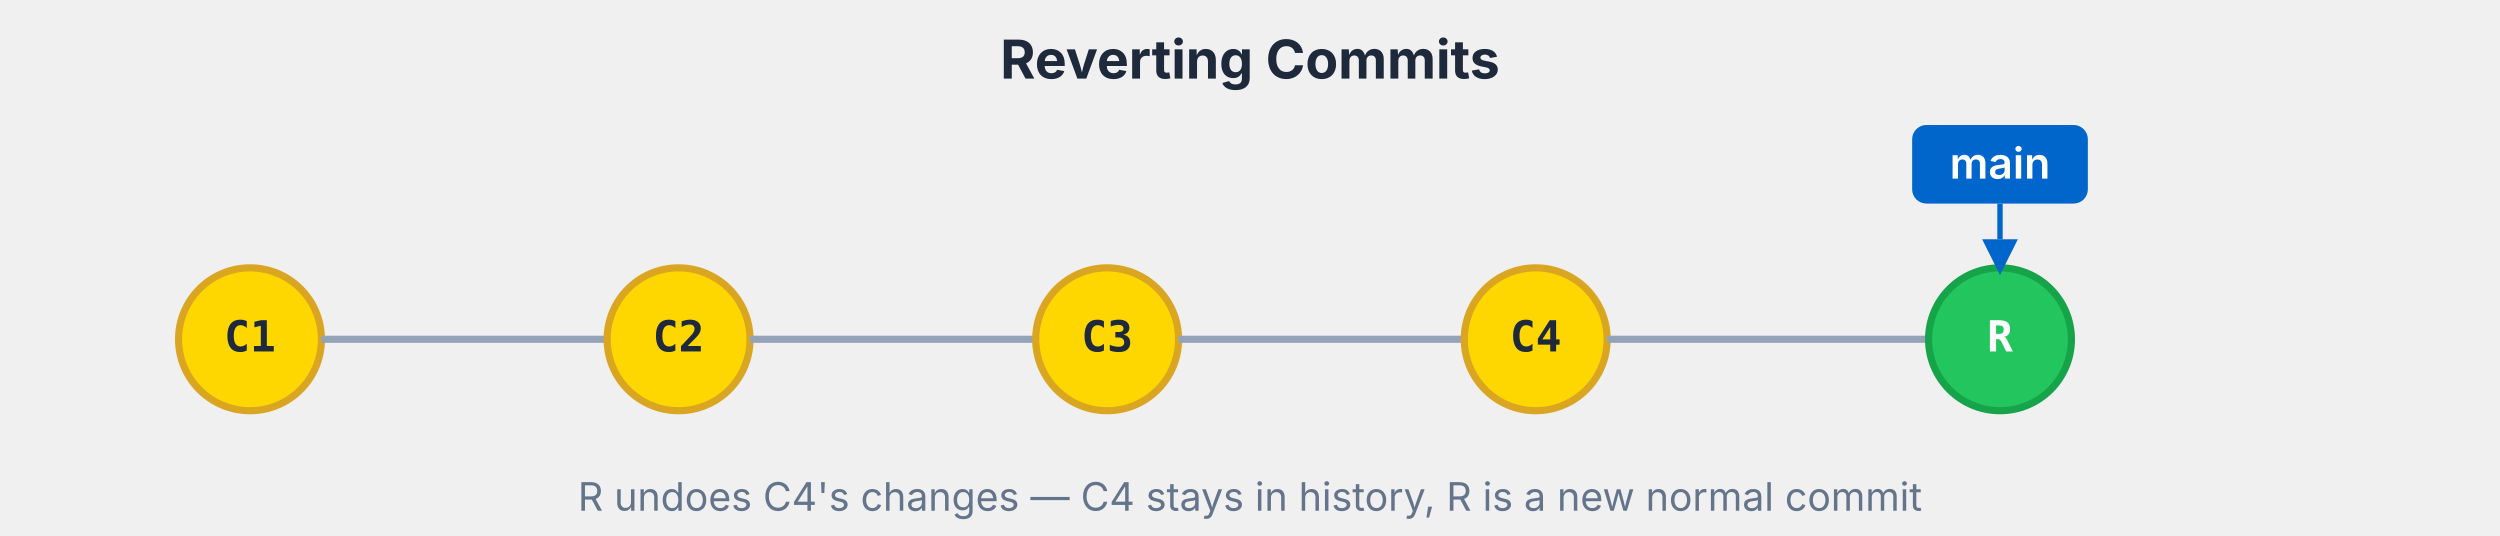
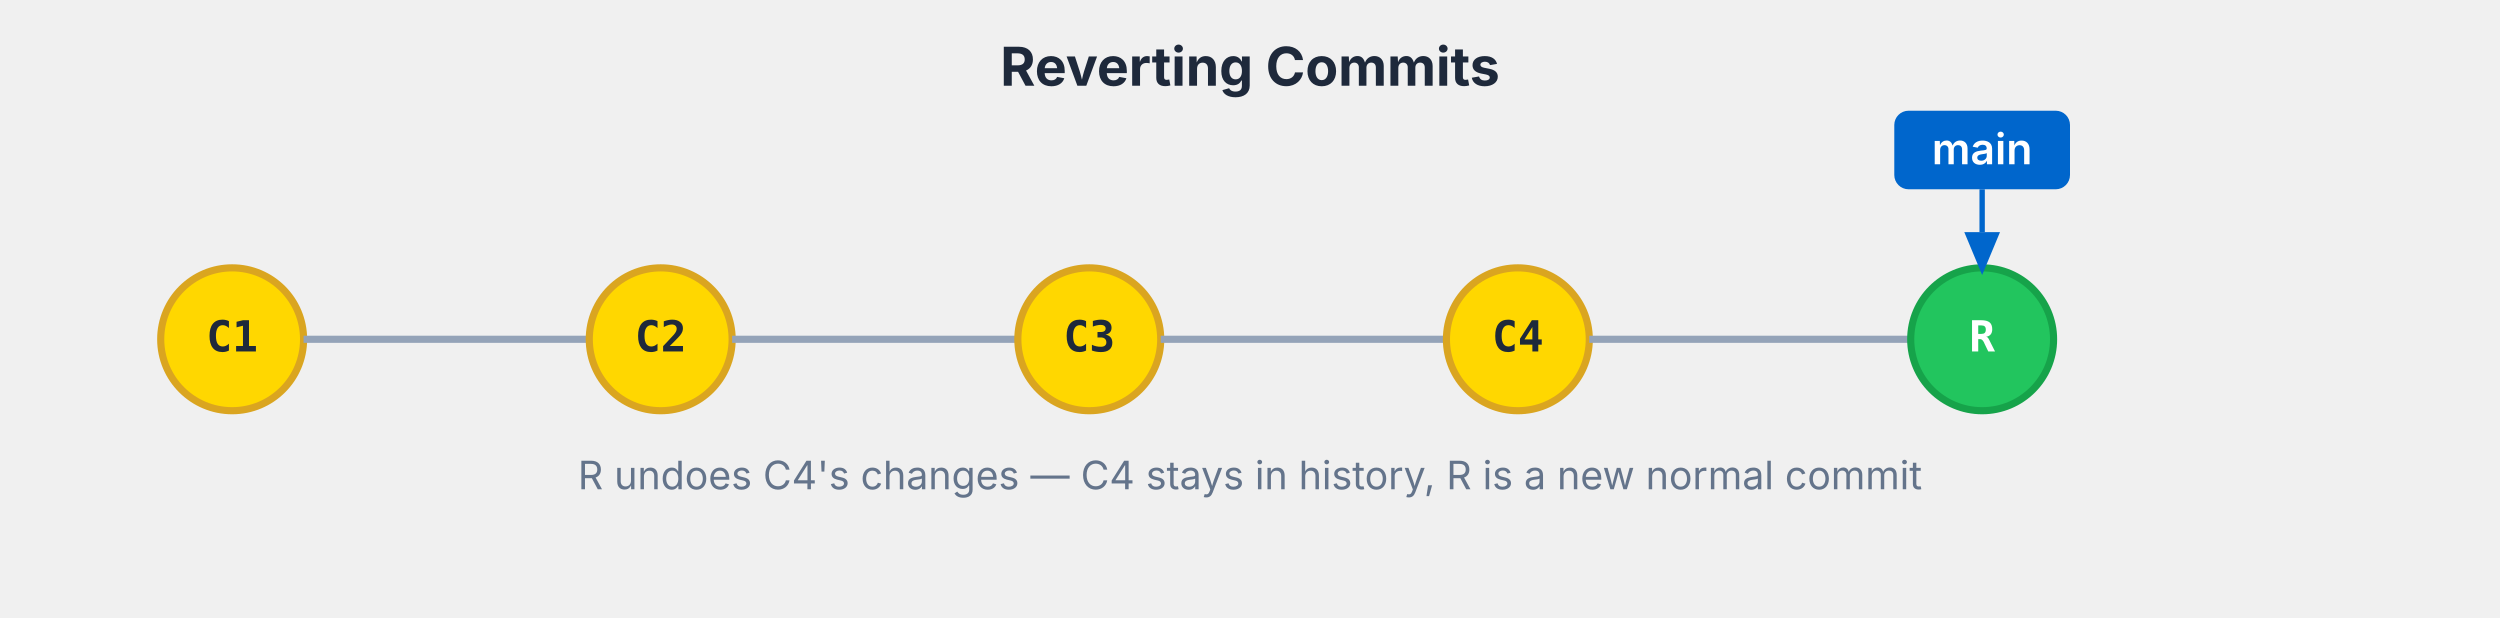
- <svg xmlns="http://www.w3.org/2000/svg" viewBox="0 0 700 150">
-   <text x="350" y="22" font-family="-apple-system, BlinkMacSystemFont, 'Segoe UI', sans-serif" font-size="15" font-weight="bold" text-anchor="middle" fill="#1e293b">Reverting Commits</text>
-   <circle cx="70" cy="95" r="20" fill="#FFD700" stroke="#DAA520" stroke-width="2" opacity="1" />
-   <text x="70" y="95" font-family="monospace" font-size="12" font-weight="bold" text-anchor="middle" dominant-baseline="middle" fill="#1e293b" opacity="1">C1</text>
-   <line x1="90" y1="95" x2="170" y2="95" stroke="#94a3b8" stroke-width="2" fill="none" />
-   <circle cx="190" cy="95" r="20" fill="#FFD700" stroke="#DAA520" stroke-width="2" opacity="1" />
-   <text x="190" y="95" font-family="monospace" font-size="12" font-weight="bold" text-anchor="middle" dominant-baseline="middle" fill="#1e293b" opacity="1">C2</text>
-   <line x1="210" y1="95" x2="290" y2="95" stroke="#94a3b8" stroke-width="2" fill="none" />
-   <circle cx="310" cy="95" r="20" fill="#FFD700" stroke="#DAA520" stroke-width="2" opacity="1" />
-   <text x="310" y="95" font-family="monospace" font-size="12" font-weight="bold" text-anchor="middle" dominant-baseline="middle" fill="#1e293b" opacity="1">C3</text>
-   <line x1="330" y1="95" x2="410" y2="95" stroke="#94a3b8" stroke-width="2" fill="none" />
-   <circle cx="430" cy="95" r="20" fill="#FFD700" stroke="#DAA520" stroke-width="2" opacity="1" />
-   <text x="430" y="95" font-family="monospace" font-size="12" font-weight="bold" text-anchor="middle" dominant-baseline="middle" fill="#1e293b" opacity="1">C4</text>
-   <line x1="450" y1="95" x2="540" y2="95" stroke="#94a3b8" stroke-width="2" fill="none" />
-   <circle cx="560" cy="95" r="20" fill="#22C55E" stroke="#16A34A" stroke-width="2" opacity="1" />
-   <text x="560" y="95" font-family="monospace" font-size="12" font-weight="bold" text-anchor="middle" dominant-baseline="middle" fill="white" opacity="1">R</text>
-   <rect x="535.4" y="35.0" width="49.2" height="22" rx="4" fill="#0066CC" />
-   <text x="560" y="50.0" font-family="-apple-system, BlinkMacSystemFont, 'Segoe UI', sans-serif" font-size="12" font-weight="600" text-anchor="middle" fill="white">main</text>
-   <line x1="560" y1="57" x2="560" y2="67.0" stroke="#0066CC" stroke-width="1.5" />
-   <polygon points="555,67.0 565,67.0 560,77.0" fill="#0066CC" />
-   <text x="350" y="143" font-family="-apple-system, BlinkMacSystemFont, 'Segoe UI', sans-serif" font-size="11" fill="#64748b" text-anchor="middle">R undoes C4's changes — C4 stays in history, R is a new normal commit</text>
+ <svg xmlns="http://www.w3.org/2000/svg" viewBox="0 0 700 173">
+   <text x="350" y="24" font-family="-apple-system, BlinkMacSystemFont, 'Segoe UI', sans-serif" font-size="15" font-weight="bold" text-anchor="middle" fill="#1e293b">Reverting Commits</text>
+   <circle cx="65" cy="95" r="20" fill="#FFD700" stroke="#DAA520" stroke-width="2" />
+   <text x="65" y="95" font-family="monospace" font-size="12" font-weight="bold" text-anchor="middle" dominant-baseline="middle" fill="#1e293b">C1</text>
+   <line x1="85" y1="95" x2="165" y2="95" stroke="#94a3b8" stroke-width="2" fill="none" />
+   <circle cx="185" cy="95" r="20" fill="#FFD700" stroke="#DAA520" stroke-width="2" />
+   <text x="185" y="95" font-family="monospace" font-size="12" font-weight="bold" text-anchor="middle" dominant-baseline="middle" fill="#1e293b">C2</text>
+   <line x1="205" y1="95" x2="285" y2="95" stroke="#94a3b8" stroke-width="2" fill="none" />
+   <circle cx="305" cy="95" r="20" fill="#FFD700" stroke="#DAA520" stroke-width="2" />
+   <text x="305" y="95" font-family="monospace" font-size="12" font-weight="bold" text-anchor="middle" dominant-baseline="middle" fill="#1e293b">C3</text>
+   <line x1="325" y1="95" x2="405" y2="95" stroke="#94a3b8" stroke-width="2" fill="none" />
+   <circle cx="425" cy="95" r="20" fill="#FFD700" stroke="#DAA520" stroke-width="2" />
+   <text x="425" y="95" font-family="monospace" font-size="12" font-weight="bold" text-anchor="middle" dominant-baseline="middle" fill="#1e293b">C4</text>
+   <line x1="445" y1="95" x2="535" y2="95" stroke="#94a3b8" stroke-width="2" fill="none" />
+   <circle cx="555" cy="95" r="20" fill="#22C55E" stroke="#16A34A" stroke-width="2" />
+   <text x="555" y="95" font-family="monospace" font-size="12" font-weight="bold" text-anchor="middle" dominant-baseline="middle" fill="white">R</text>
+   <rect x="530.4" y="31" width="49.2" height="22" rx="4" fill="#0066CC" />
+   <text x="555" y="46" font-family="-apple-system, BlinkMacSystemFont, 'Segoe UI', sans-serif" font-size="12" font-weight="600" text-anchor="middle" fill="white">main</text>
+   <line x1="555" y1="53" x2="555" y2="65" stroke="#0066CC" stroke-width="1.5" />
+   <polygon points="550,65 560,65 555,77" fill="#0066CC" />
+   <text x="350" y="137" font-family="-apple-system, BlinkMacSystemFont, 'Segoe UI', sans-serif" font-size="11" fill="#64748b" text-anchor="middle">R undoes C4's changes — C4 stays in history, R is a new normal commit</text>
</svg>
